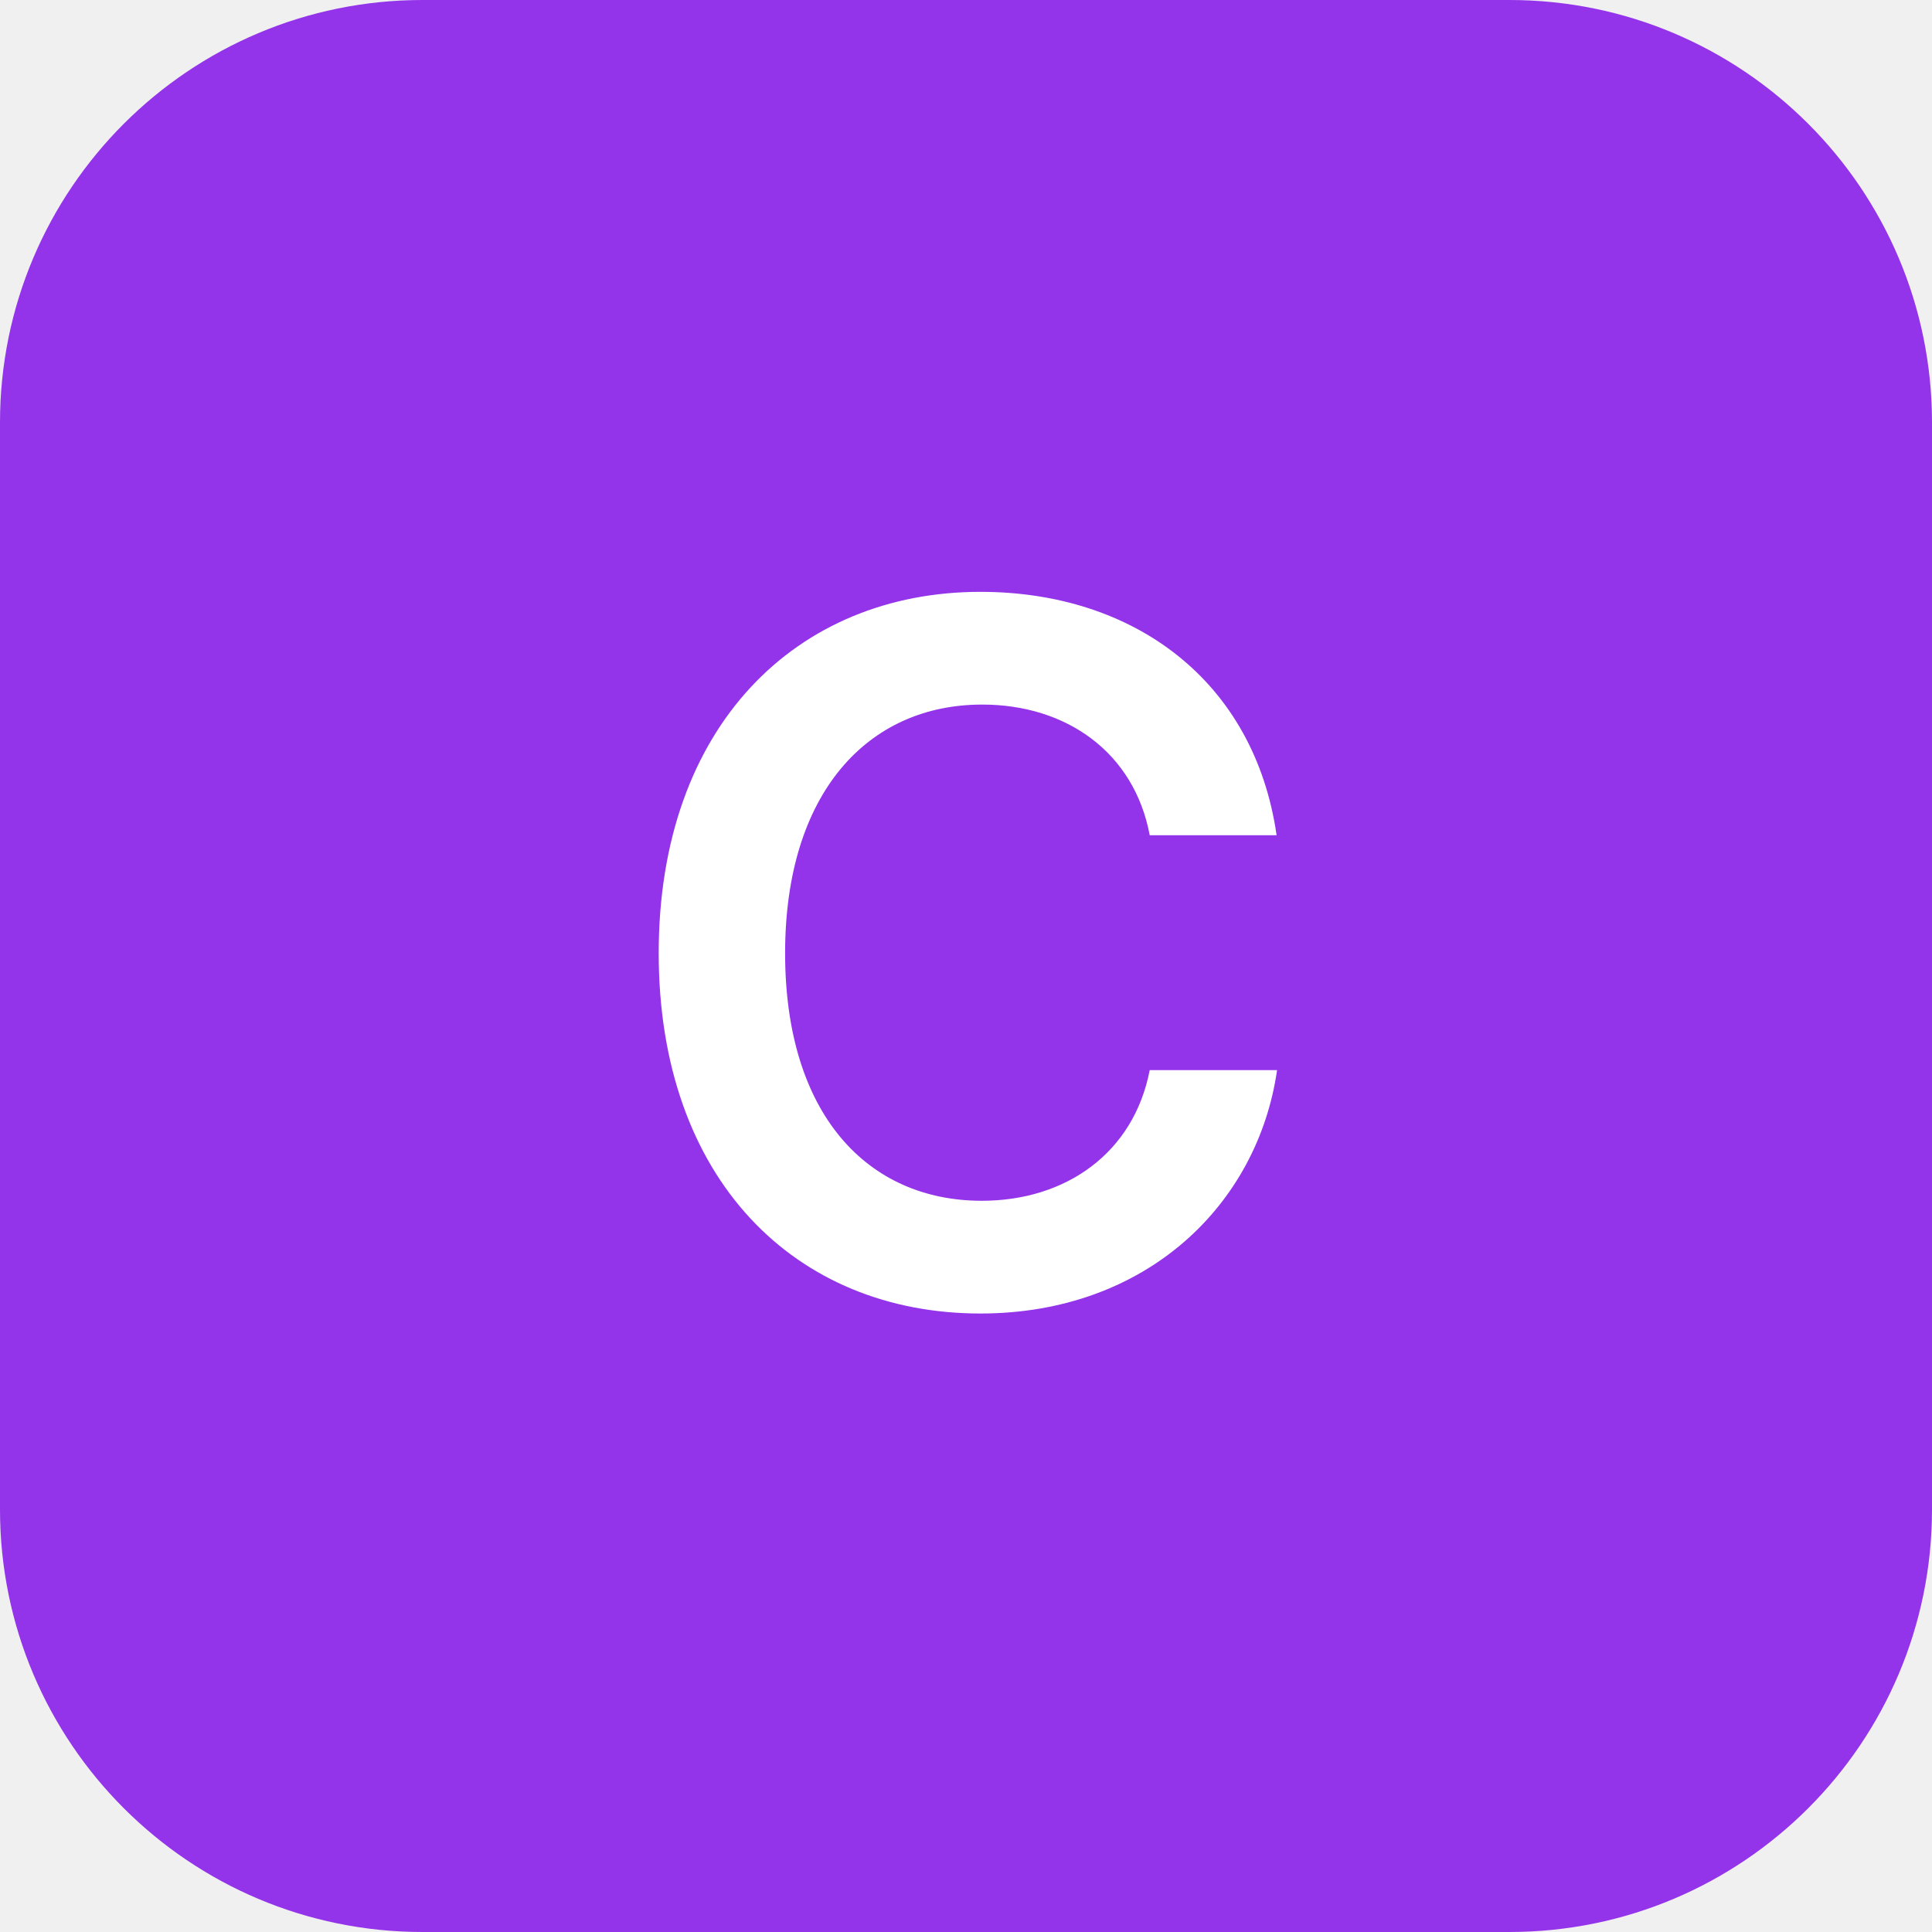
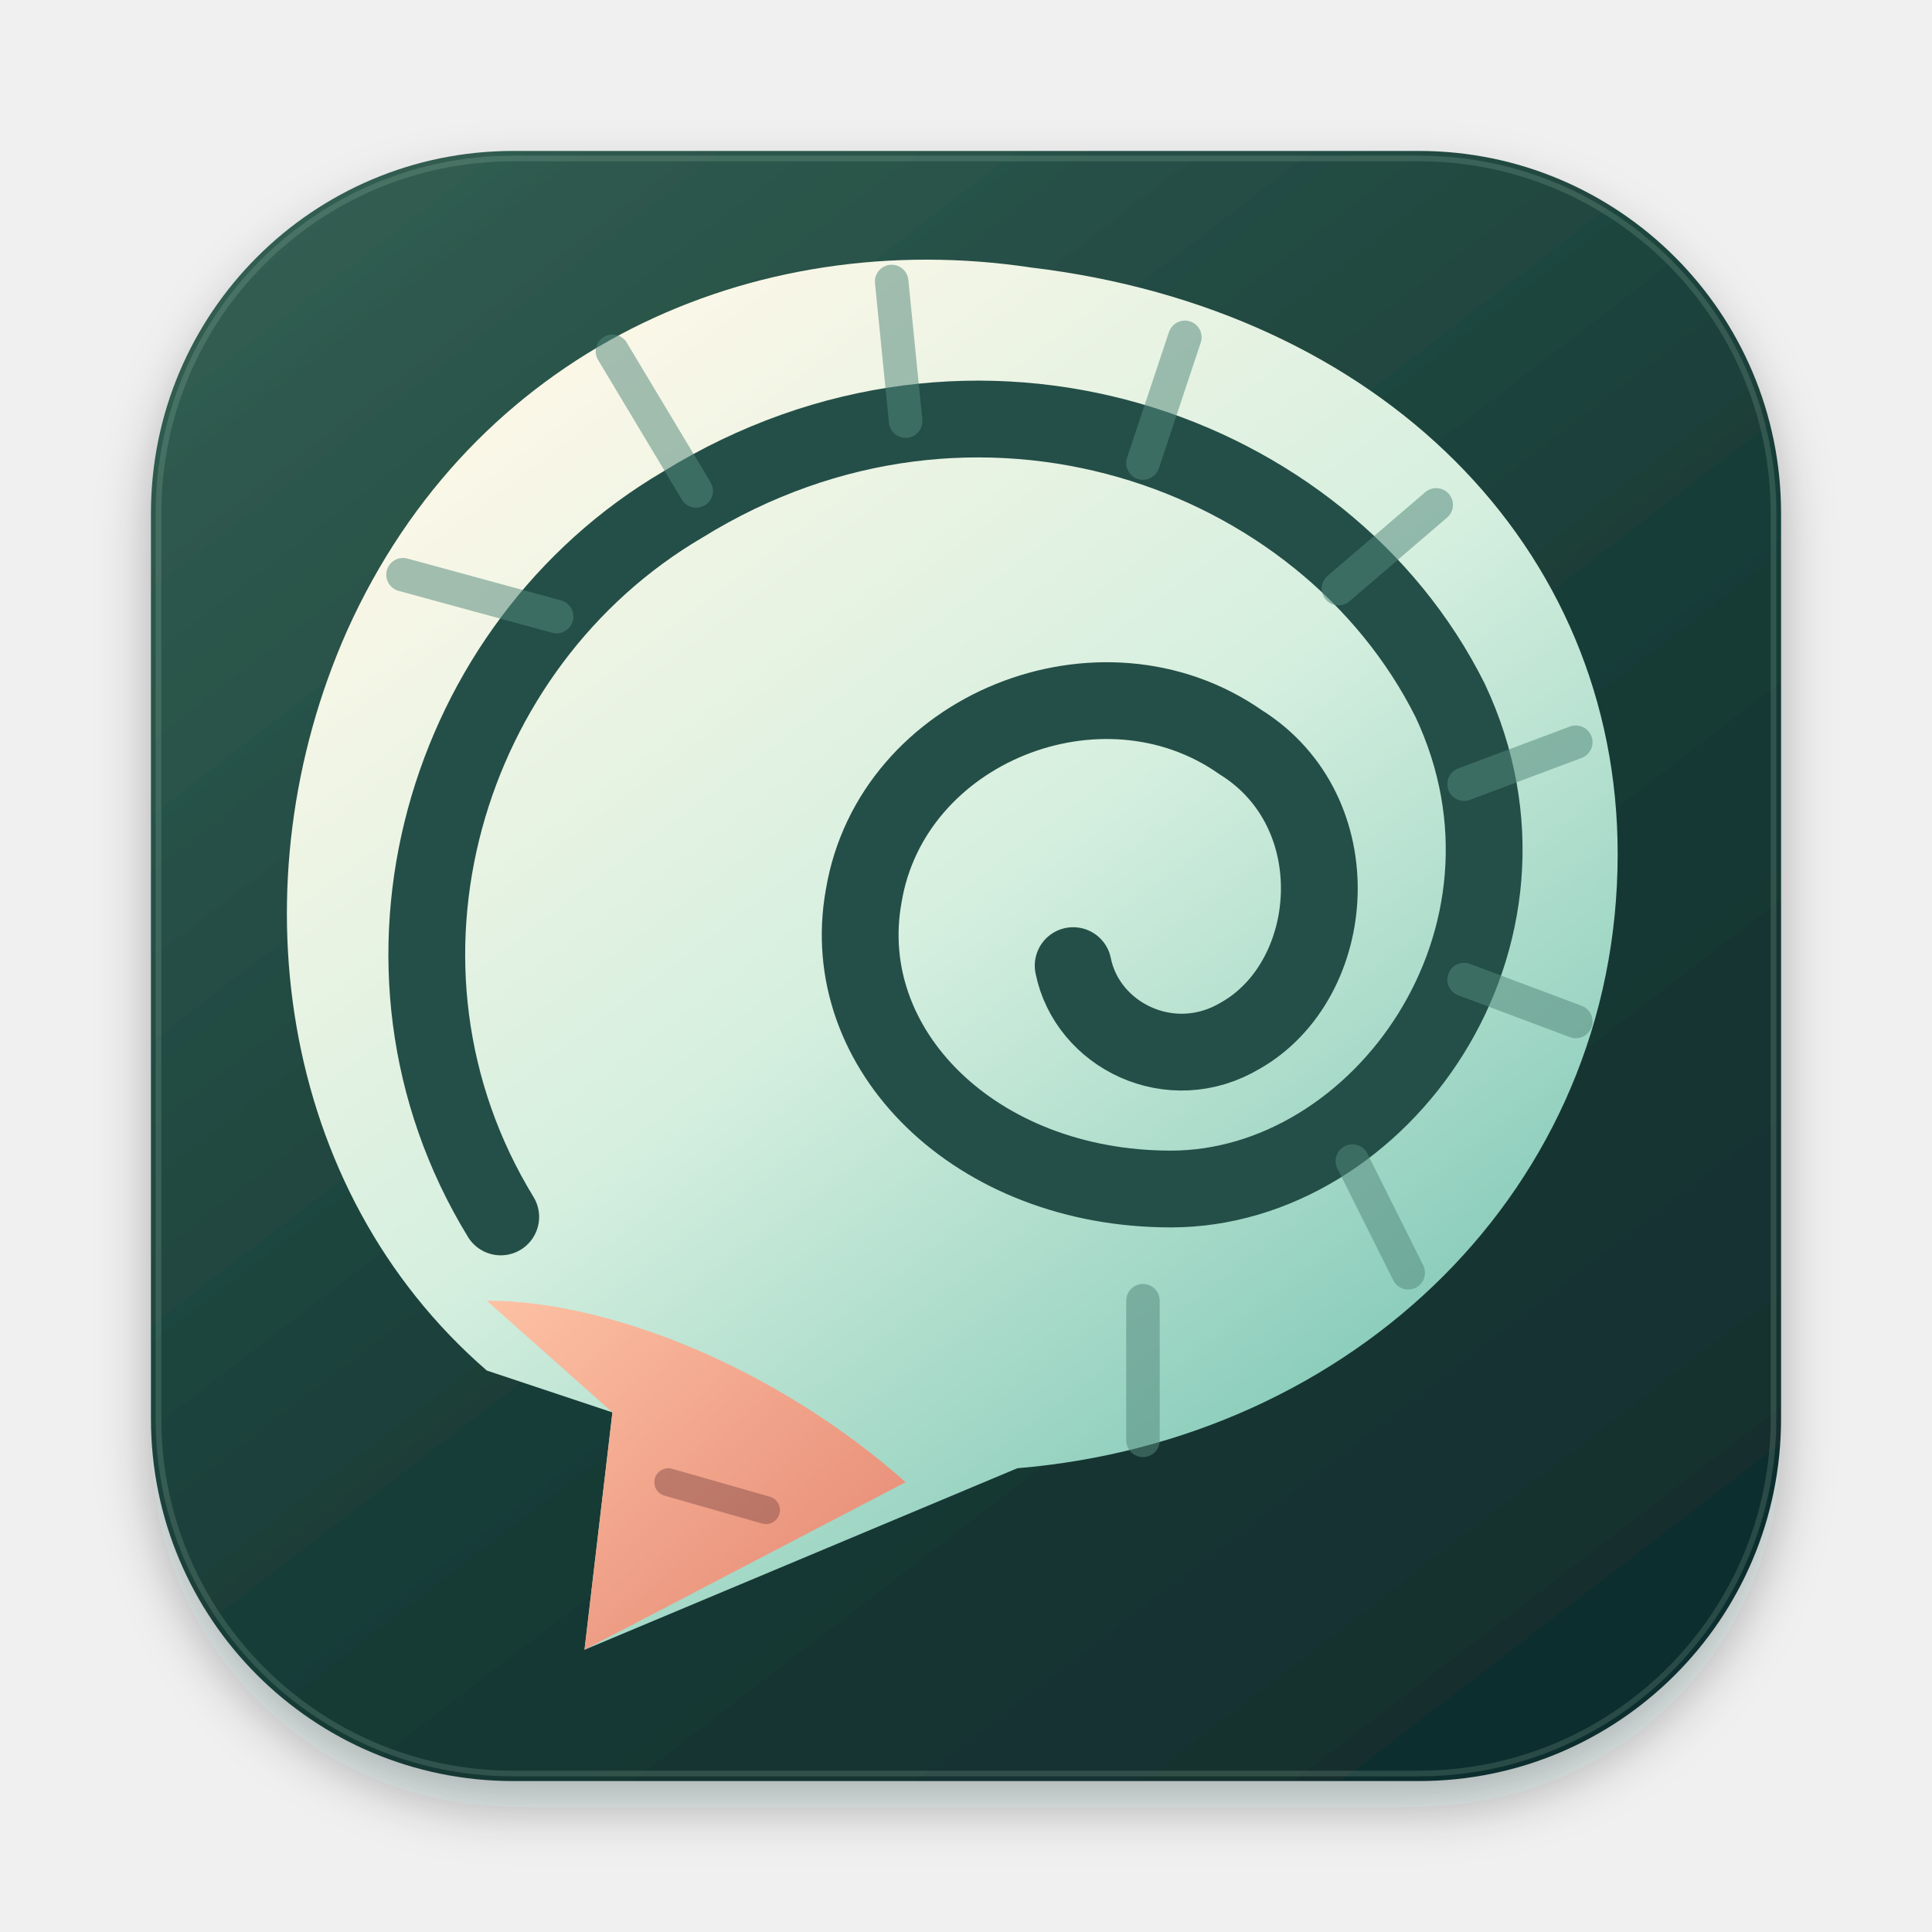
- <svg xmlns="http://www.w3.org/2000/svg" viewBox="0 0 64 64">
-   <rect width="64" height="64" rx="14" fill="#9333ea" />
-   <text x="32" y="32" dy="0.35em" text-anchor="middle" font-family="ui-sans-serif, system-ui, -apple-system, sans-serif" font-size="32" font-weight="600" fill="#ffffff">C</text>
+ <svg xmlns="http://www.w3.org/2000/svg" viewBox="0 0 1024 1024">
+   <defs>
+     <linearGradient id="background" x1="180" y1="100" x2="840" y2="960" gradientUnits="userSpaceOnUse">
+       <stop stop-color="#315d51" />
+       <stop offset="0.55" stop-color="#183c37" />
+       <stop offset="1" stop-color="#102c2c" />
+     </linearGradient>
+     <filter id="shadow" x="0" y="0" width="1024" height="1024" filterUnits="userSpaceOnUse">
+       <feDropShadow dx="0" dy="14" stdDeviation="14" flood-color="#061a18" flood-opacity="0.28" />
+     </filter>
+   </defs>
+   <rect x="80" y="80" width="864" height="864" rx="192" fill="url(#background)" filter="url(#shadow)" />
+   <rect x="84" y="84" width="856" height="856" rx="188" fill="none" stroke="#c0e6cc" stroke-opacity="0.16" stroke-width="3" />
+   <g transform="translate(36 16) scale(7.4)">
+     <defs>
+       <linearGradient id="shell" x1="30" y1="22" x2="91" y2="103" gradientUnits="userSpaceOnUse">
+         <stop stop-color="#fff8e8" />
+         <stop offset="0.52" stop-color="#d5efdf" />
+         <stop offset="1" stop-color="#83c9b7" />
+       </linearGradient>
+       <linearGradient id="lip" x1="30" y1="86" x2="55" y2="113" gradientUnits="userSpaceOnUse">
+         <stop stop-color="#ffc7a9" />
+         <stop offset="1" stop-color="#e88e78" />
+       </linearGradient>
+     </defs>
+     <path d="M30 96C15 83 12 61 20 43C29 23 49 14 69 17C94 20 111 37 111 59C111 83 92 101 68 103L37 116L39 99Z" fill="url(#shell)" />
+     <path d="M30 91C39 91 51 96 60 104L37 116L39 99Z" fill="url(#lip)" />
+     <path d="M31 85C20 67 27 44 44 34C65 21 90 30 99 48C107 65 94 83 79 83C65 83 55 73 57 62C59 50 74 44 84 51C92 56 91 68 84 72C79 75 73 72 72 67" fill="none" stroke="#244f48" stroke-width="5.5" stroke-linecap="round" />
+     <g fill="none" stroke="#53897b" stroke-width="2.4" stroke-linecap="round" opacity="0.52">
+       <path d="M24 39L35 42" />
+       <path d="M39 23L45 33" />
+       <path d="M59 18L60 28" />
+       <path d="M80 22L77 31" />
+       <path d="M98 34L91 40" />
+       <path d="M108 51L100 54" />
+       <path d="M108 71L100 68" />
+       <path d="M96 89L92 81" />
+       <path d="M77 101L77 91" />
+     </g>
+     <path d="M43 104L50 106" fill="none" stroke="#8a4f4a" stroke-width="2" stroke-linecap="round" opacity="0.5" />
+   </g>
</svg>
